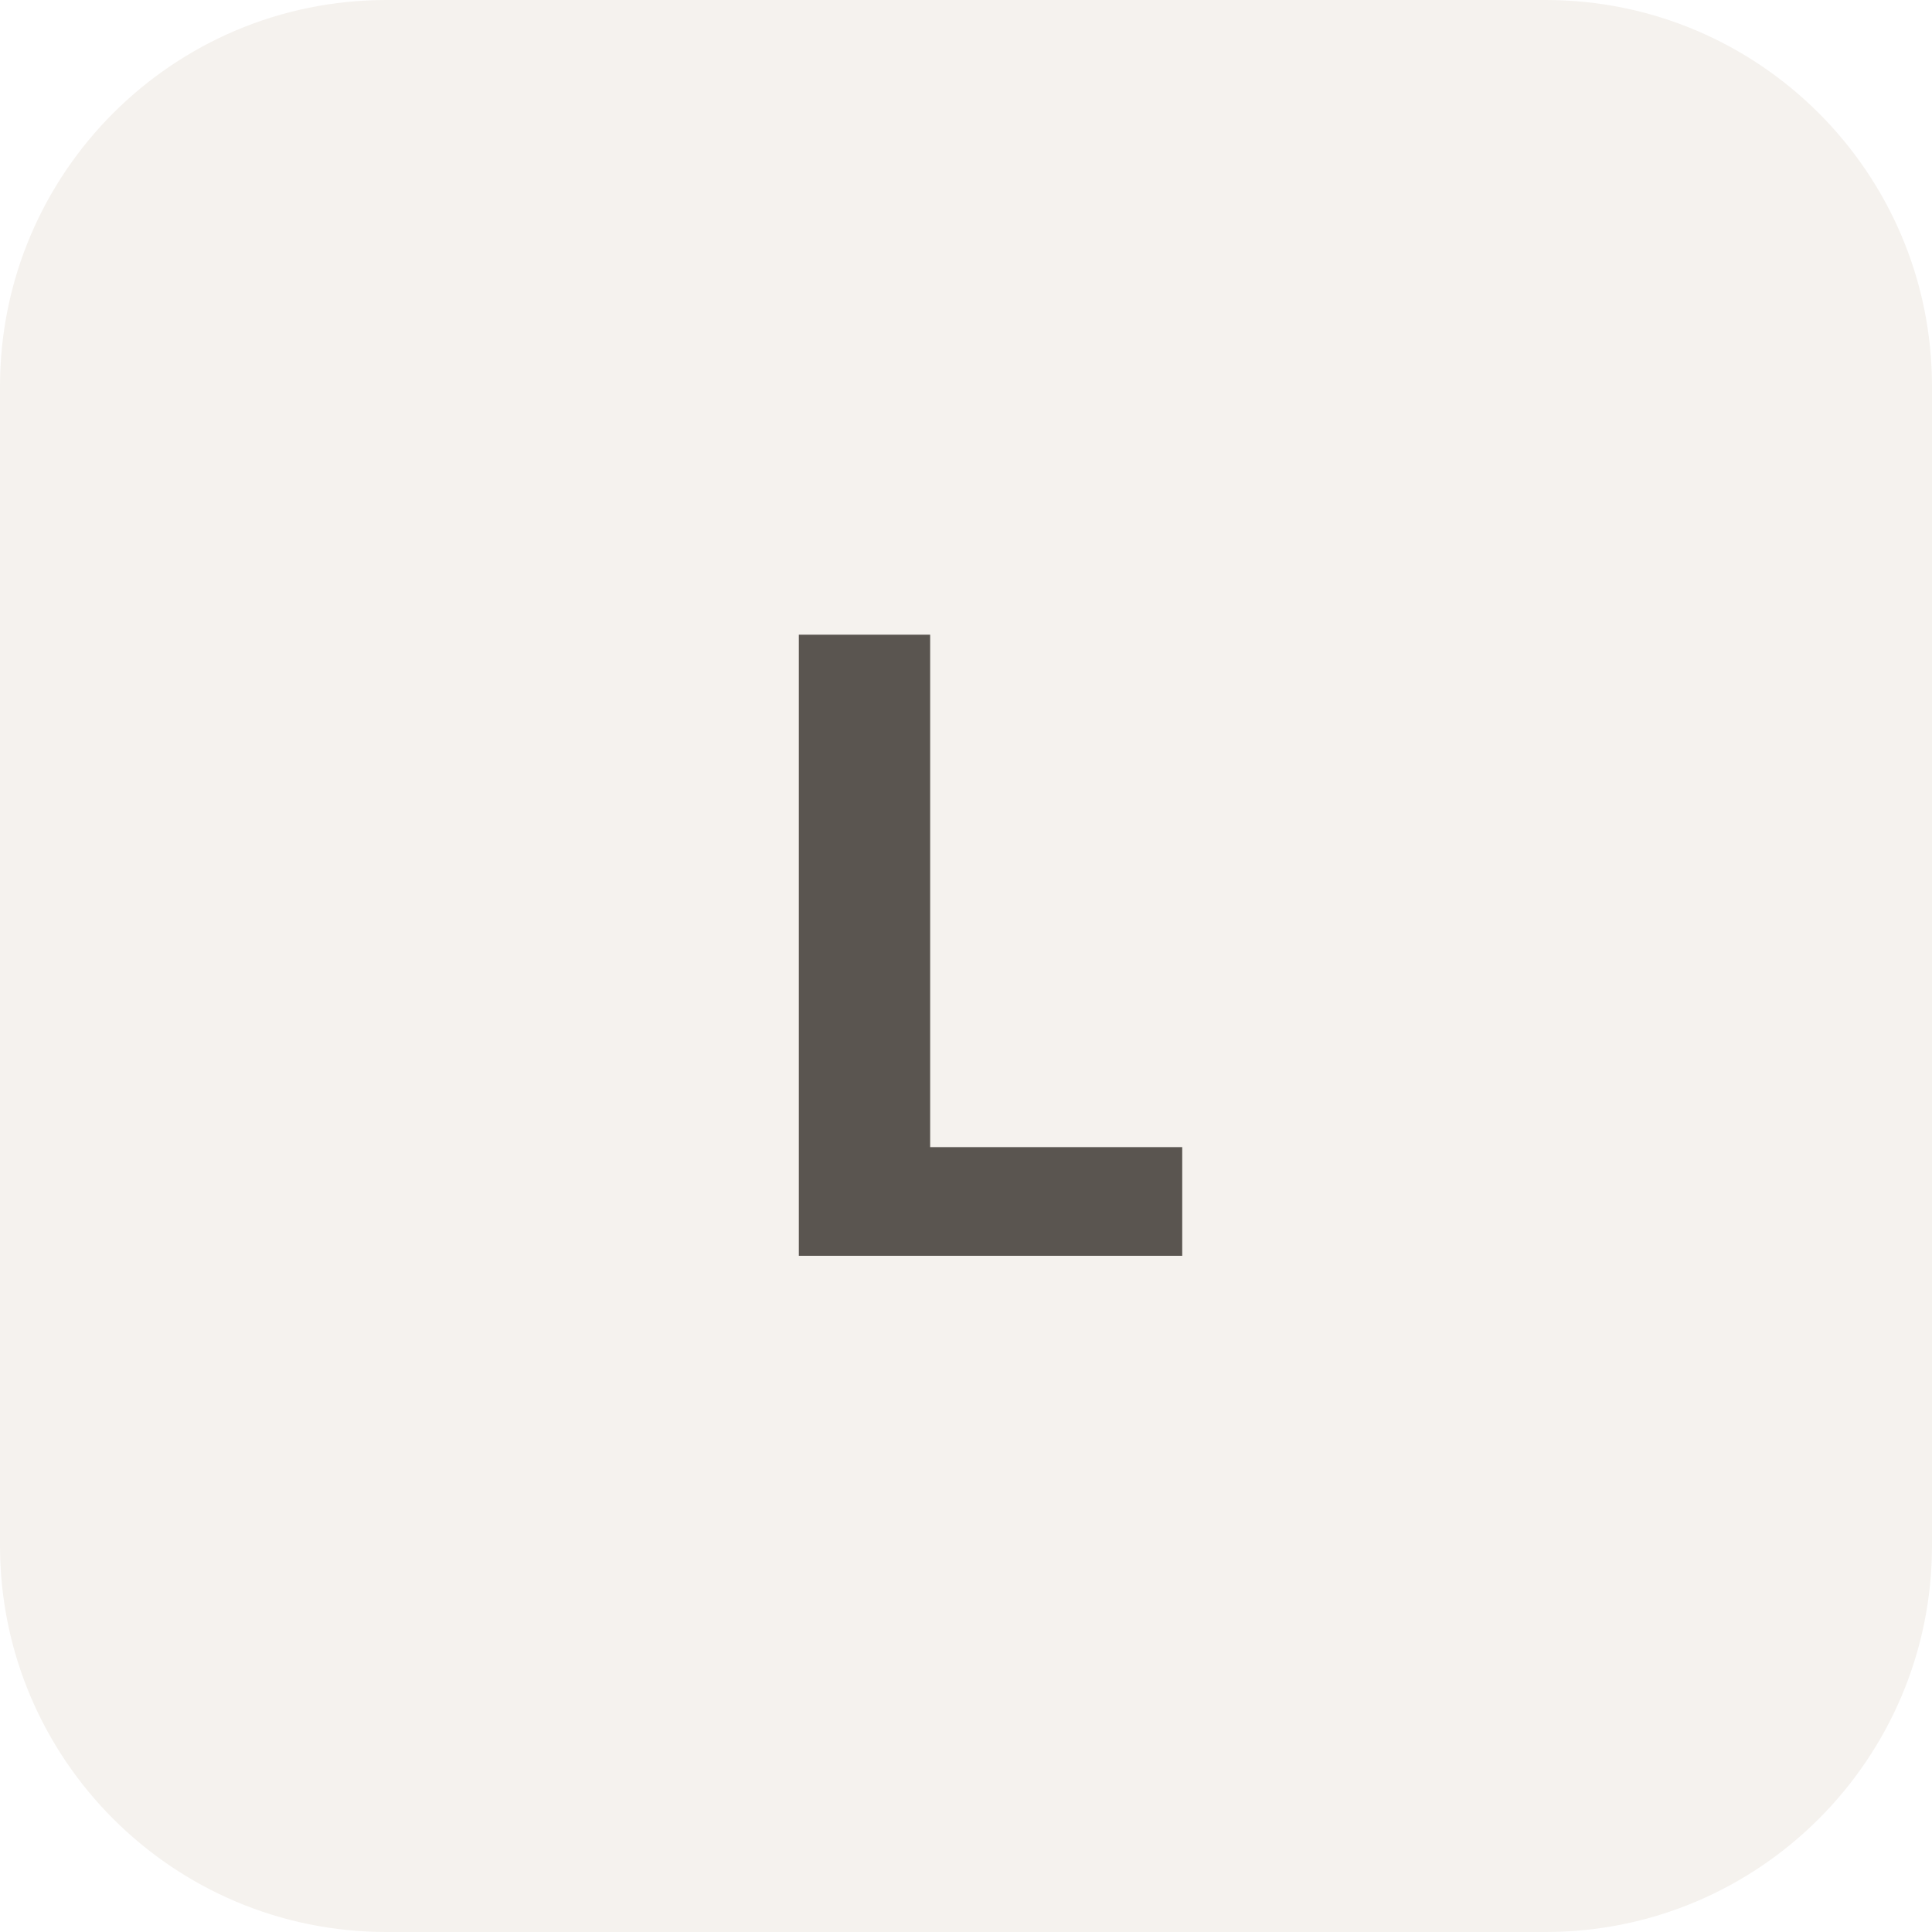
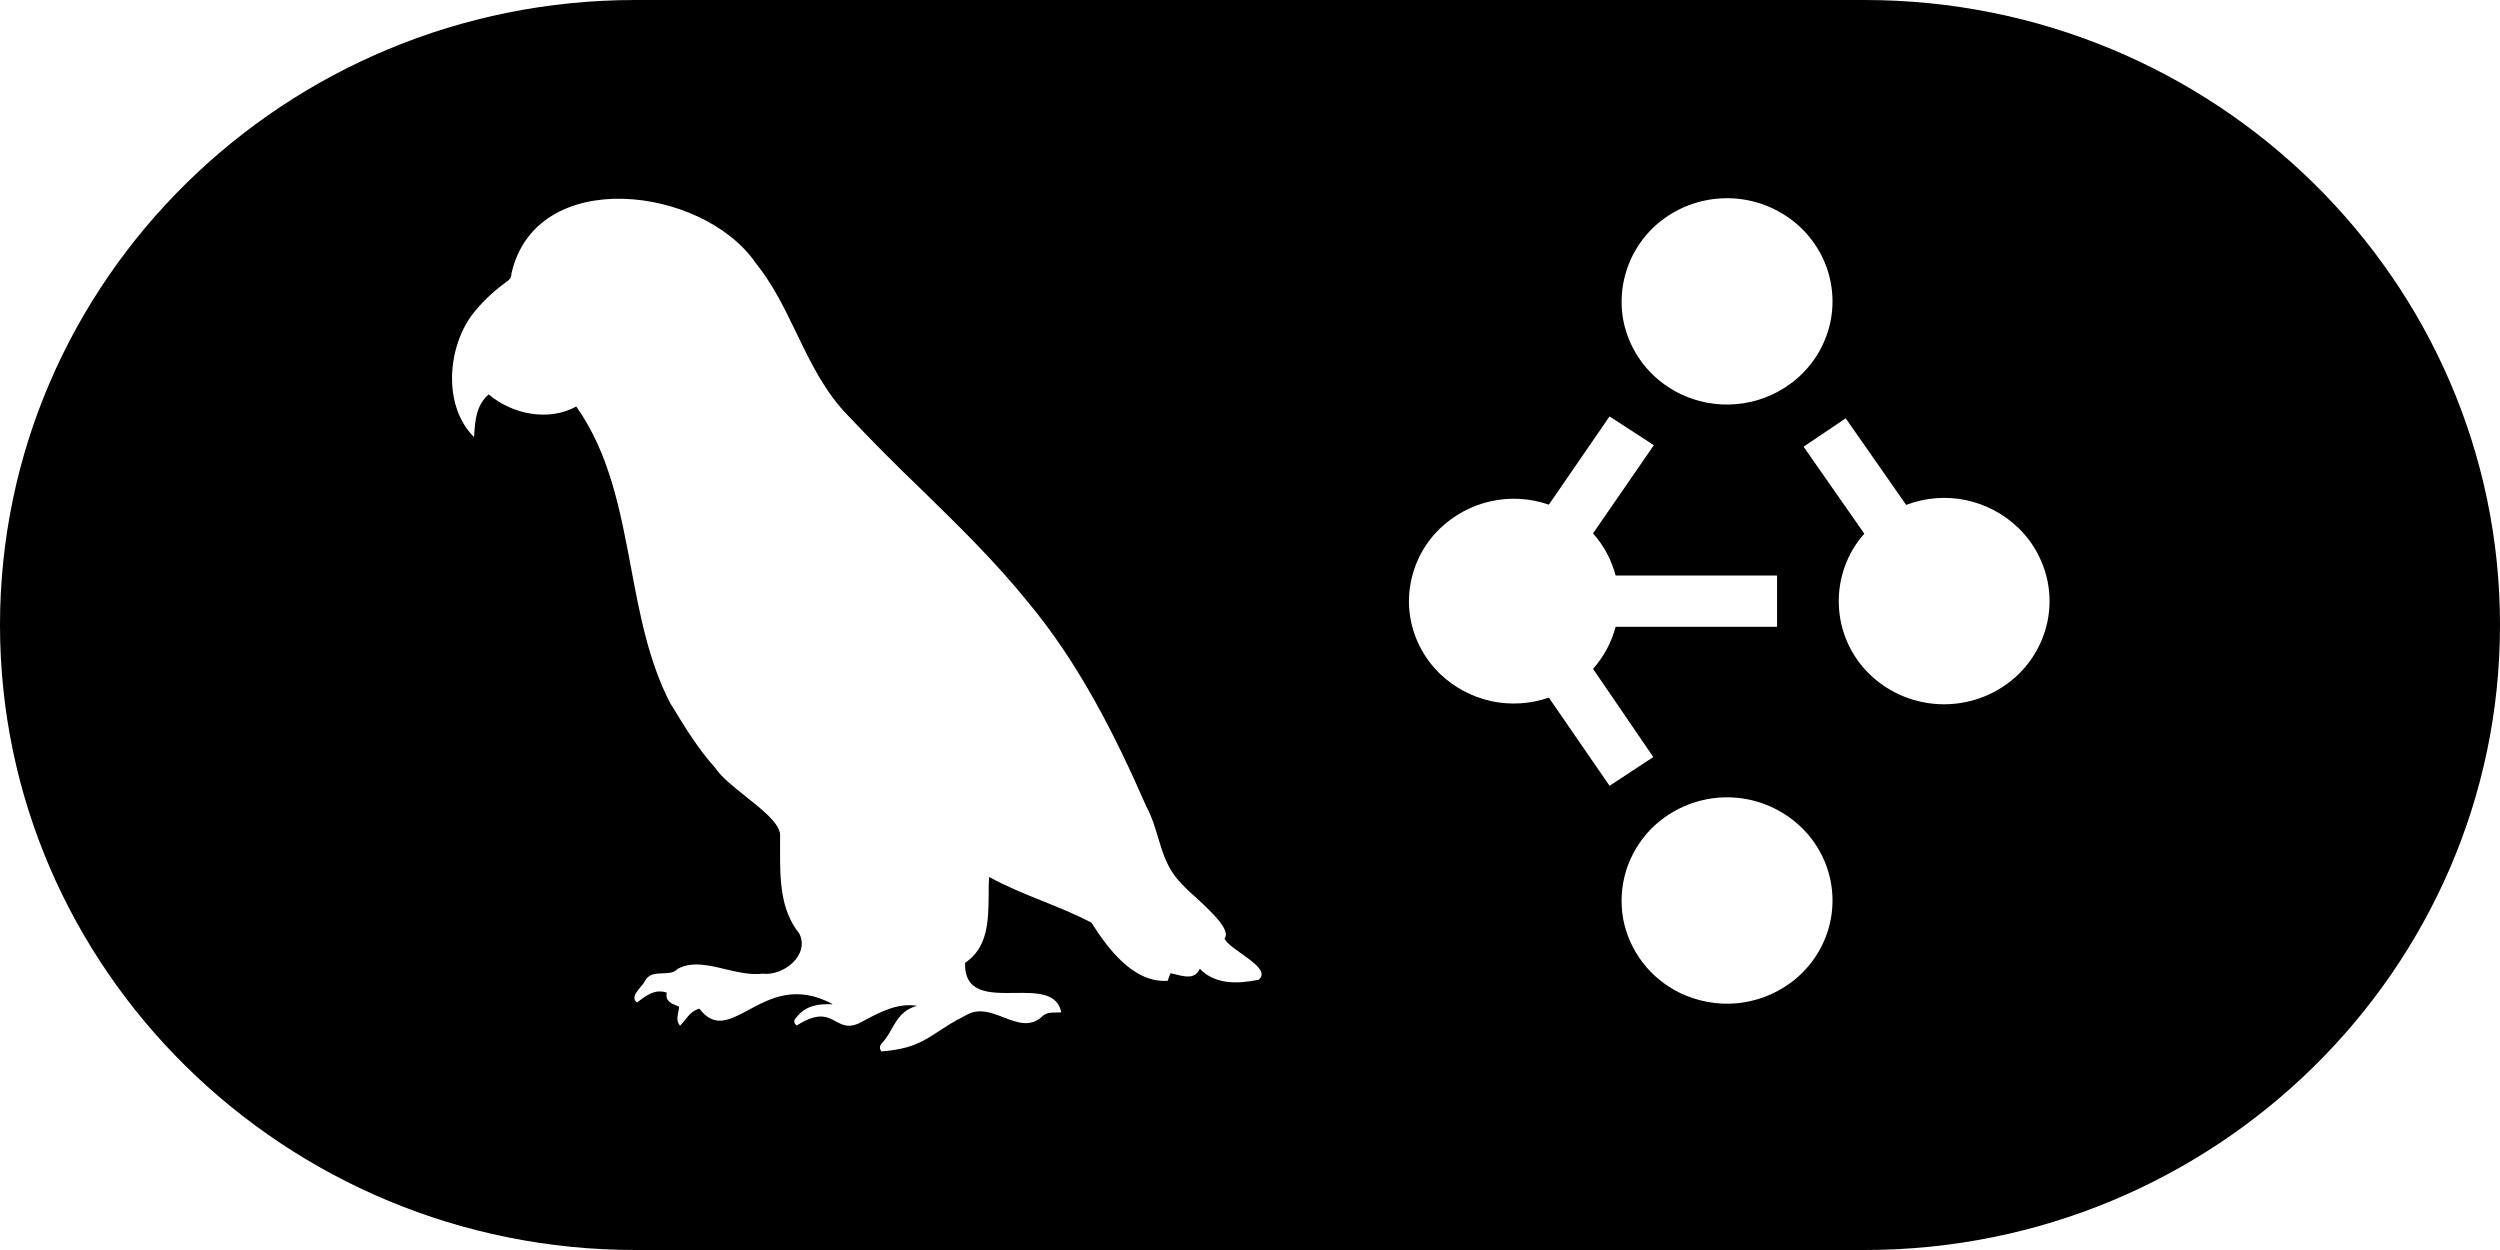
- <svg xmlns="http://www.w3.org/2000/svg" viewBox="0 0 40 40" fill="none">
-   <rect width="40" height="40" rx="8" fill="#F5F2EE" />
-   <text x="20" y="26" text-anchor="middle" font-family="DM Sans, system-ui, sans-serif" font-size="18" font-weight="700" fill="#5A5550">L</text>
+ <svg xmlns="http://www.w3.org/2000/svg" width="28" height="14" viewBox="0 0 28 14" fill="none">
+   <path fill-rule="evenodd" clip-rule="evenodd" d="M7.115 0H20.883C24.808 0 28 3.141 28 7C28 10.859 24.808 14 20.884 14H7.117C3.192 14 0 10.859 0 7C0 3.141 3.192 0 7.115 0ZM13.438 10.85C13.61 11.03 13.866 11.02 14.092 10.974L14.095 10.975C14.2 10.891 14.05 10.785 13.908 10.683C13.822 10.623 13.739 10.564 13.714 10.512C13.793 10.418 13.559 10.203 13.377 10.036C13.315 9.982 13.256 9.925 13.202 9.863C13.074 9.724 13.021 9.55 12.969 9.375C12.934 9.259 12.899 9.142 12.84 9.035C12.486 8.225 12.079 7.421 11.507 6.736C11.139 6.281 10.72 5.873 10.302 5.465C10.029 5.204 9.764 4.936 9.505 4.662C9.241 4.395 9.082 4.066 8.923 3.736C8.79 3.46 8.657 3.184 8.461 2.942C7.869 2.085 6.003 1.85 5.728 3.064C5.728 3.101 5.717 3.124 5.683 3.149C5.531 3.259 5.397 3.382 5.284 3.53C5.006 3.911 4.964 4.553 5.309 4.895L5.311 4.873C5.322 4.702 5.334 4.54 5.473 4.417C5.739 4.642 6.145 4.723 6.454 4.553C6.827 5.079 6.946 5.714 7.066 6.35C7.166 6.882 7.265 7.414 7.512 7.886L7.529 7.911C7.673 8.148 7.82 8.389 8.007 8.596C8.076 8.7 8.214 8.811 8.353 8.921C8.537 9.067 8.72 9.213 8.737 9.34V9.507C8.736 9.84 8.735 10.184 8.952 10.456C9.072 10.695 8.777 10.934 8.541 10.905C8.411 10.922 8.269 10.889 8.128 10.856C7.936 10.809 7.744 10.765 7.589 10.852C7.545 10.899 7.483 10.899 7.42 10.901C7.345 10.904 7.269 10.906 7.225 10.983C7.216 11.005 7.195 11.03 7.173 11.056C7.124 11.115 7.071 11.179 7.134 11.227L7.152 11.215C7.247 11.143 7.338 11.075 7.467 11.117C7.45 11.21 7.512 11.236 7.574 11.261L7.606 11.275C7.604 11.297 7.601 11.319 7.596 11.34C7.586 11.393 7.576 11.443 7.617 11.488C7.636 11.468 7.654 11.447 7.671 11.425C7.714 11.371 7.756 11.318 7.833 11.297C8.001 11.518 8.17 11.426 8.383 11.312C8.623 11.182 8.918 11.023 9.328 11.248C9.17 11.241 9.03 11.259 8.925 11.388C8.898 11.416 8.876 11.448 8.923 11.486C9.164 11.332 9.266 11.387 9.36 11.439C9.43 11.476 9.494 11.513 9.607 11.467L9.689 11.425C9.87 11.328 10.056 11.232 10.271 11.265C10.109 11.311 10.052 11.411 9.989 11.52C9.959 11.575 9.926 11.63 9.879 11.683C9.855 11.707 9.844 11.737 9.871 11.776C10.21 11.749 10.338 11.665 10.511 11.552C10.592 11.499 10.685 11.437 10.815 11.373C10.96 11.285 11.104 11.341 11.244 11.396C11.396 11.454 11.542 11.51 11.677 11.38C11.72 11.341 11.774 11.34 11.828 11.34C11.846 11.34 11.866 11.34 11.886 11.338C11.843 11.116 11.606 11.118 11.363 11.121C11.083 11.124 10.8 11.128 10.809 10.784C11.068 10.61 11.07 10.309 11.073 10.024C11.073 9.954 11.073 9.887 11.079 9.822C11.269 9.927 11.471 10.009 11.671 10.089C11.86 10.165 12.048 10.241 12.224 10.334C12.409 10.626 12.696 11.011 13.078 10.985C13.088 10.955 13.097 10.931 13.109 10.9C13.131 10.905 13.154 10.909 13.178 10.916C13.278 10.94 13.385 10.967 13.438 10.85ZM20.938 7.55C21.16 7.766 21.46 7.888 21.773 7.888C22.087 7.888 22.387 7.766 22.609 7.55C22.718 7.443 22.805 7.316 22.864 7.176C22.924 7.036 22.955 6.885 22.955 6.733C22.955 6.58 22.924 6.43 22.864 6.29C22.805 6.149 22.718 6.022 22.609 5.916C22.446 5.757 22.24 5.648 22.017 5.601C21.794 5.555 21.562 5.574 21.349 5.655L20.672 4.685L20.2 5.003L20.88 5.977C20.686 6.196 20.584 6.482 20.595 6.775C20.605 7.068 20.728 7.345 20.938 7.55ZM18.818 4.411C19.014 4.506 19.233 4.546 19.45 4.526C19.667 4.507 19.874 4.429 20.05 4.3C20.252 4.154 20.4 3.946 20.474 3.709C20.547 3.472 20.54 3.218 20.455 2.986C20.369 2.752 20.209 2.552 20 2.416C19.768 2.264 19.49 2.197 19.214 2.227C18.938 2.256 18.68 2.381 18.486 2.579C18.36 2.71 18.266 2.868 18.213 3.042C18.159 3.216 18.148 3.399 18.179 3.578C18.212 3.756 18.287 3.924 18.397 4.068C18.508 4.214 18.653 4.331 18.818 4.411ZM18.818 11.122C19.015 11.216 19.233 11.256 19.45 11.237C19.667 11.217 19.874 11.139 20.05 11.011C20.252 10.864 20.4 10.657 20.474 10.419C20.547 10.183 20.54 9.929 20.455 9.696C20.369 9.462 20.209 9.263 20 9.127C19.768 8.974 19.49 8.907 19.214 8.937C18.938 8.967 18.68 9.092 18.486 9.29C18.36 9.421 18.266 9.579 18.212 9.753C18.159 9.926 18.148 10.11 18.179 10.289C18.212 10.467 18.287 10.635 18.397 10.779C18.508 10.925 18.653 11.041 18.818 11.122ZM19.903 7.02V6.446H18.095C18.049 6.271 17.962 6.109 17.842 5.974L18.523 4.986L18.027 4.664L17.347 5.652C17.139 5.58 16.914 5.566 16.698 5.614C16.483 5.661 16.285 5.768 16.126 5.921C16.017 6.026 15.93 6.152 15.871 6.292C15.812 6.431 15.781 6.581 15.78 6.733C15.78 7.037 15.905 7.33 16.126 7.545C16.285 7.698 16.483 7.804 16.698 7.852C16.914 7.899 17.139 7.886 17.347 7.813L18.027 8.801L18.517 8.479L17.842 7.491C17.962 7.356 18.049 7.195 18.095 7.02H19.903Z" fill="currentColor" />
</svg>
